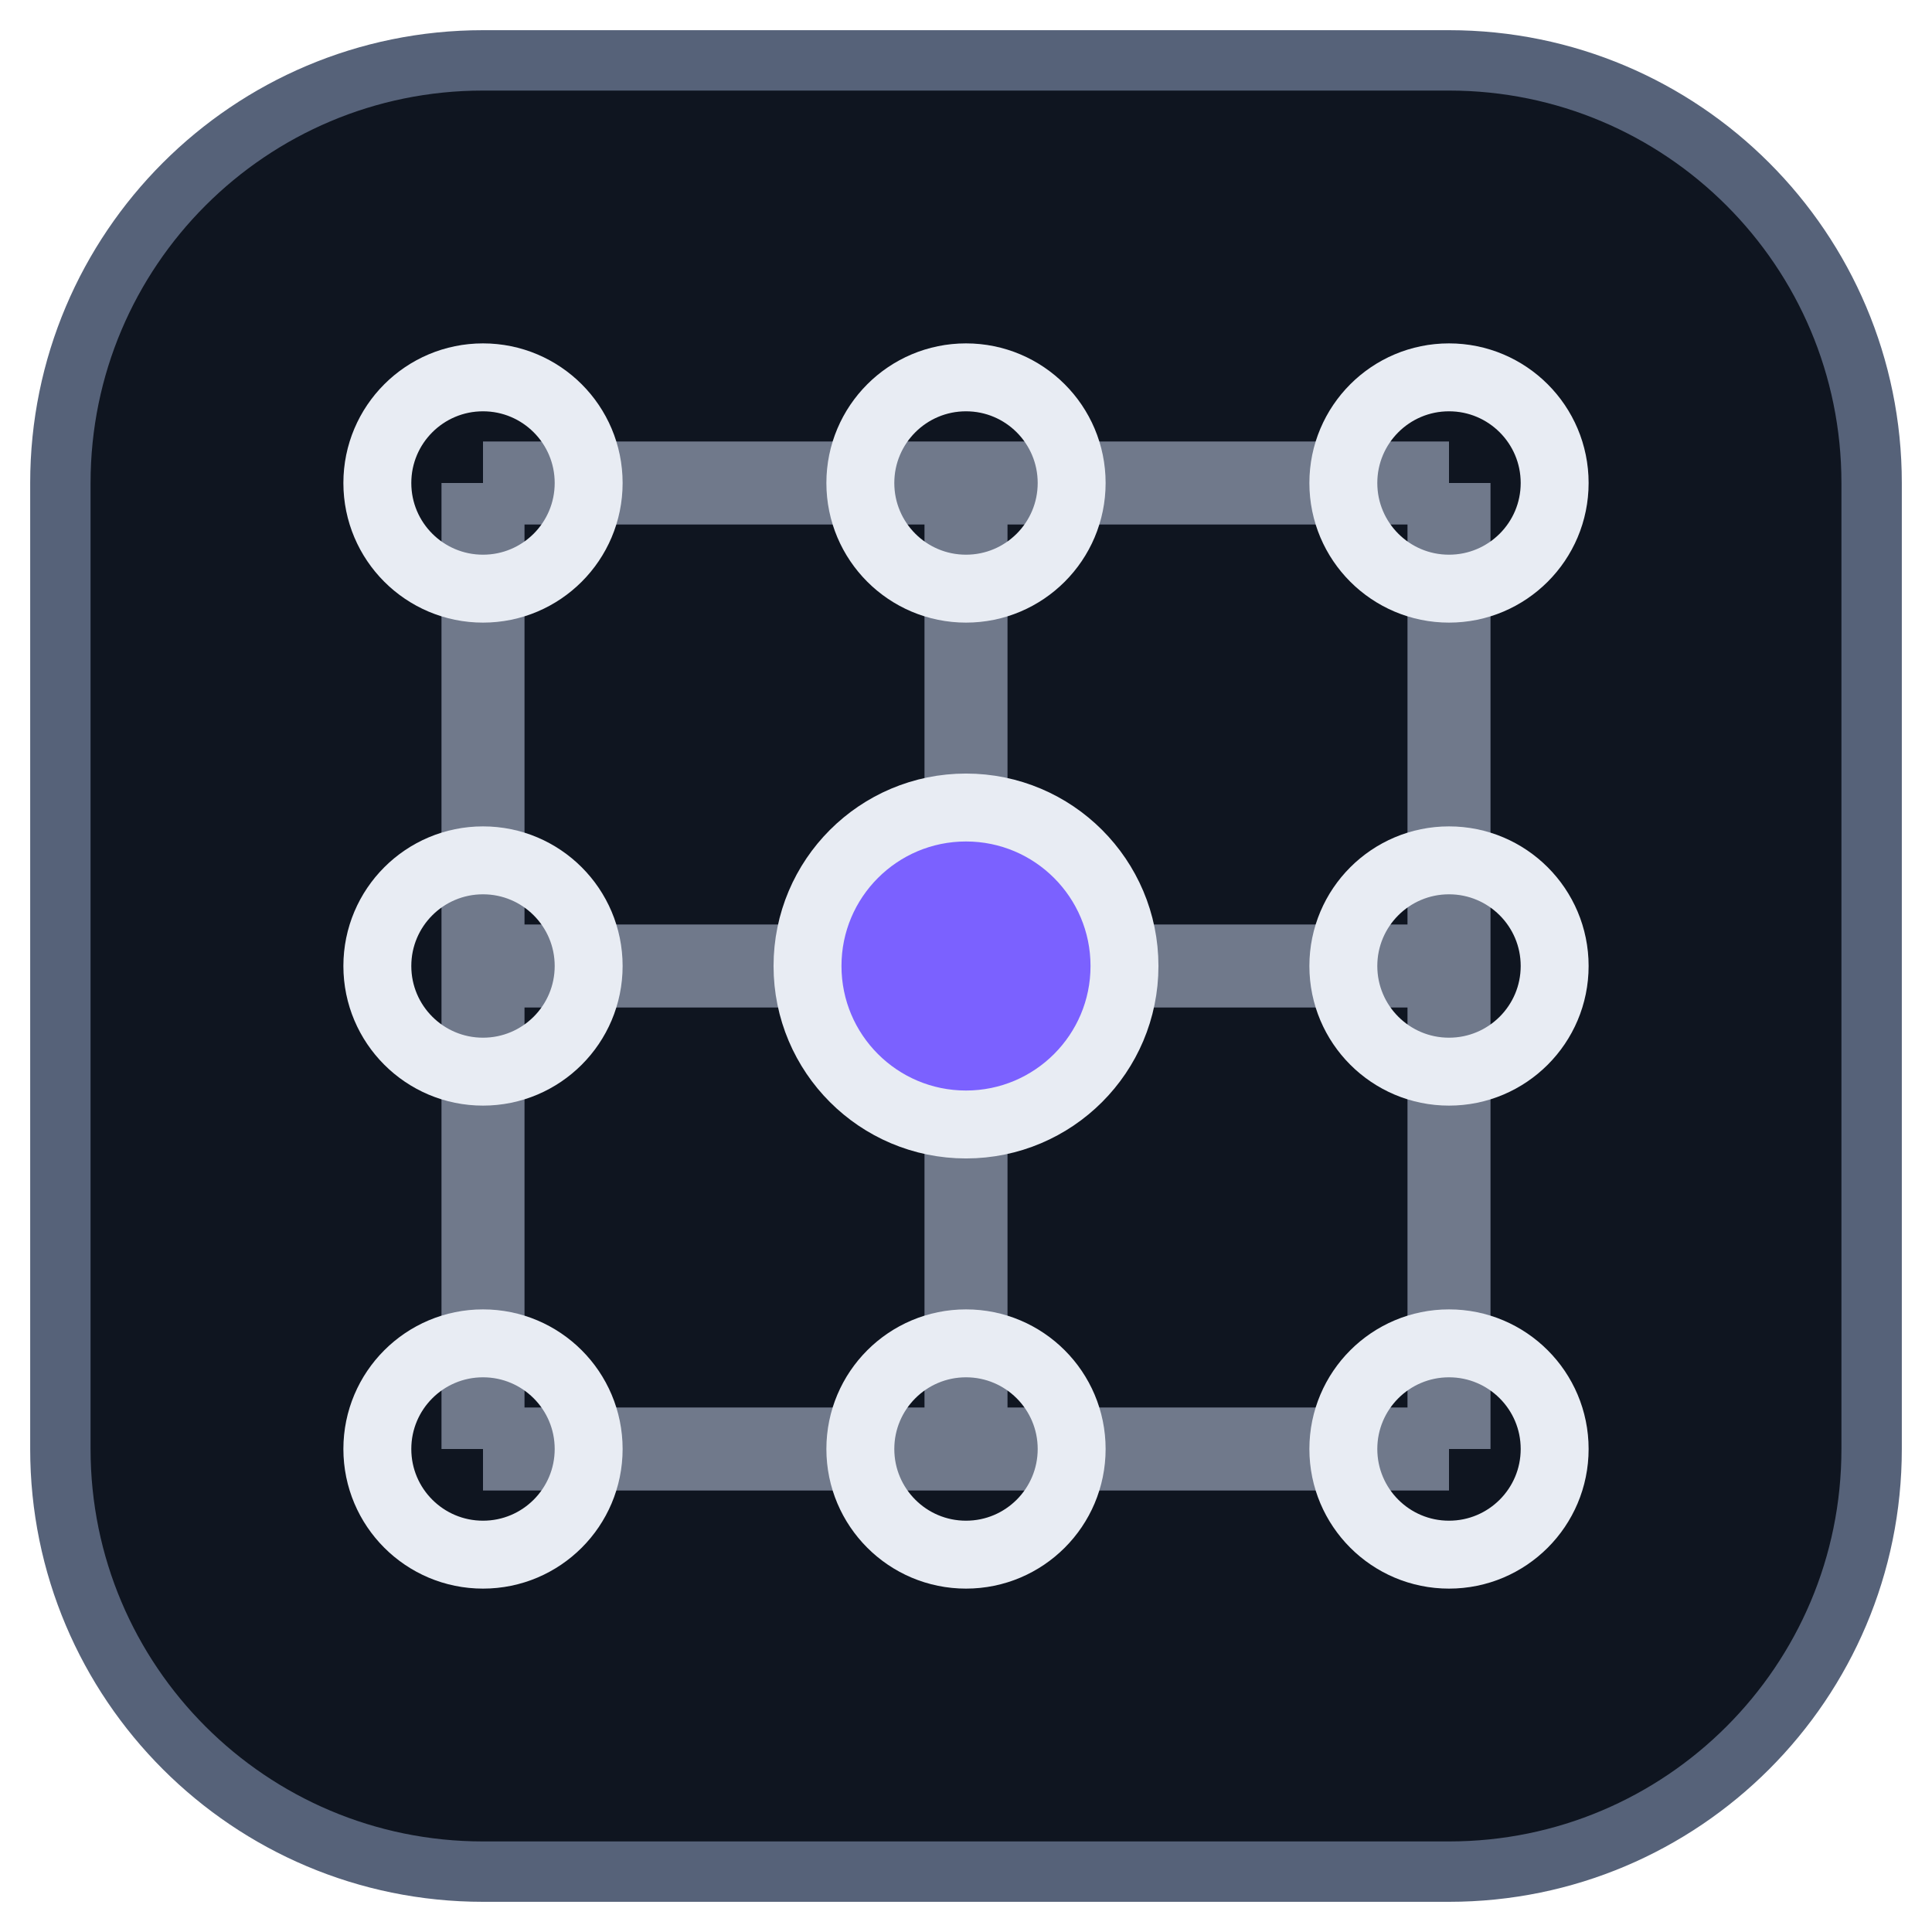
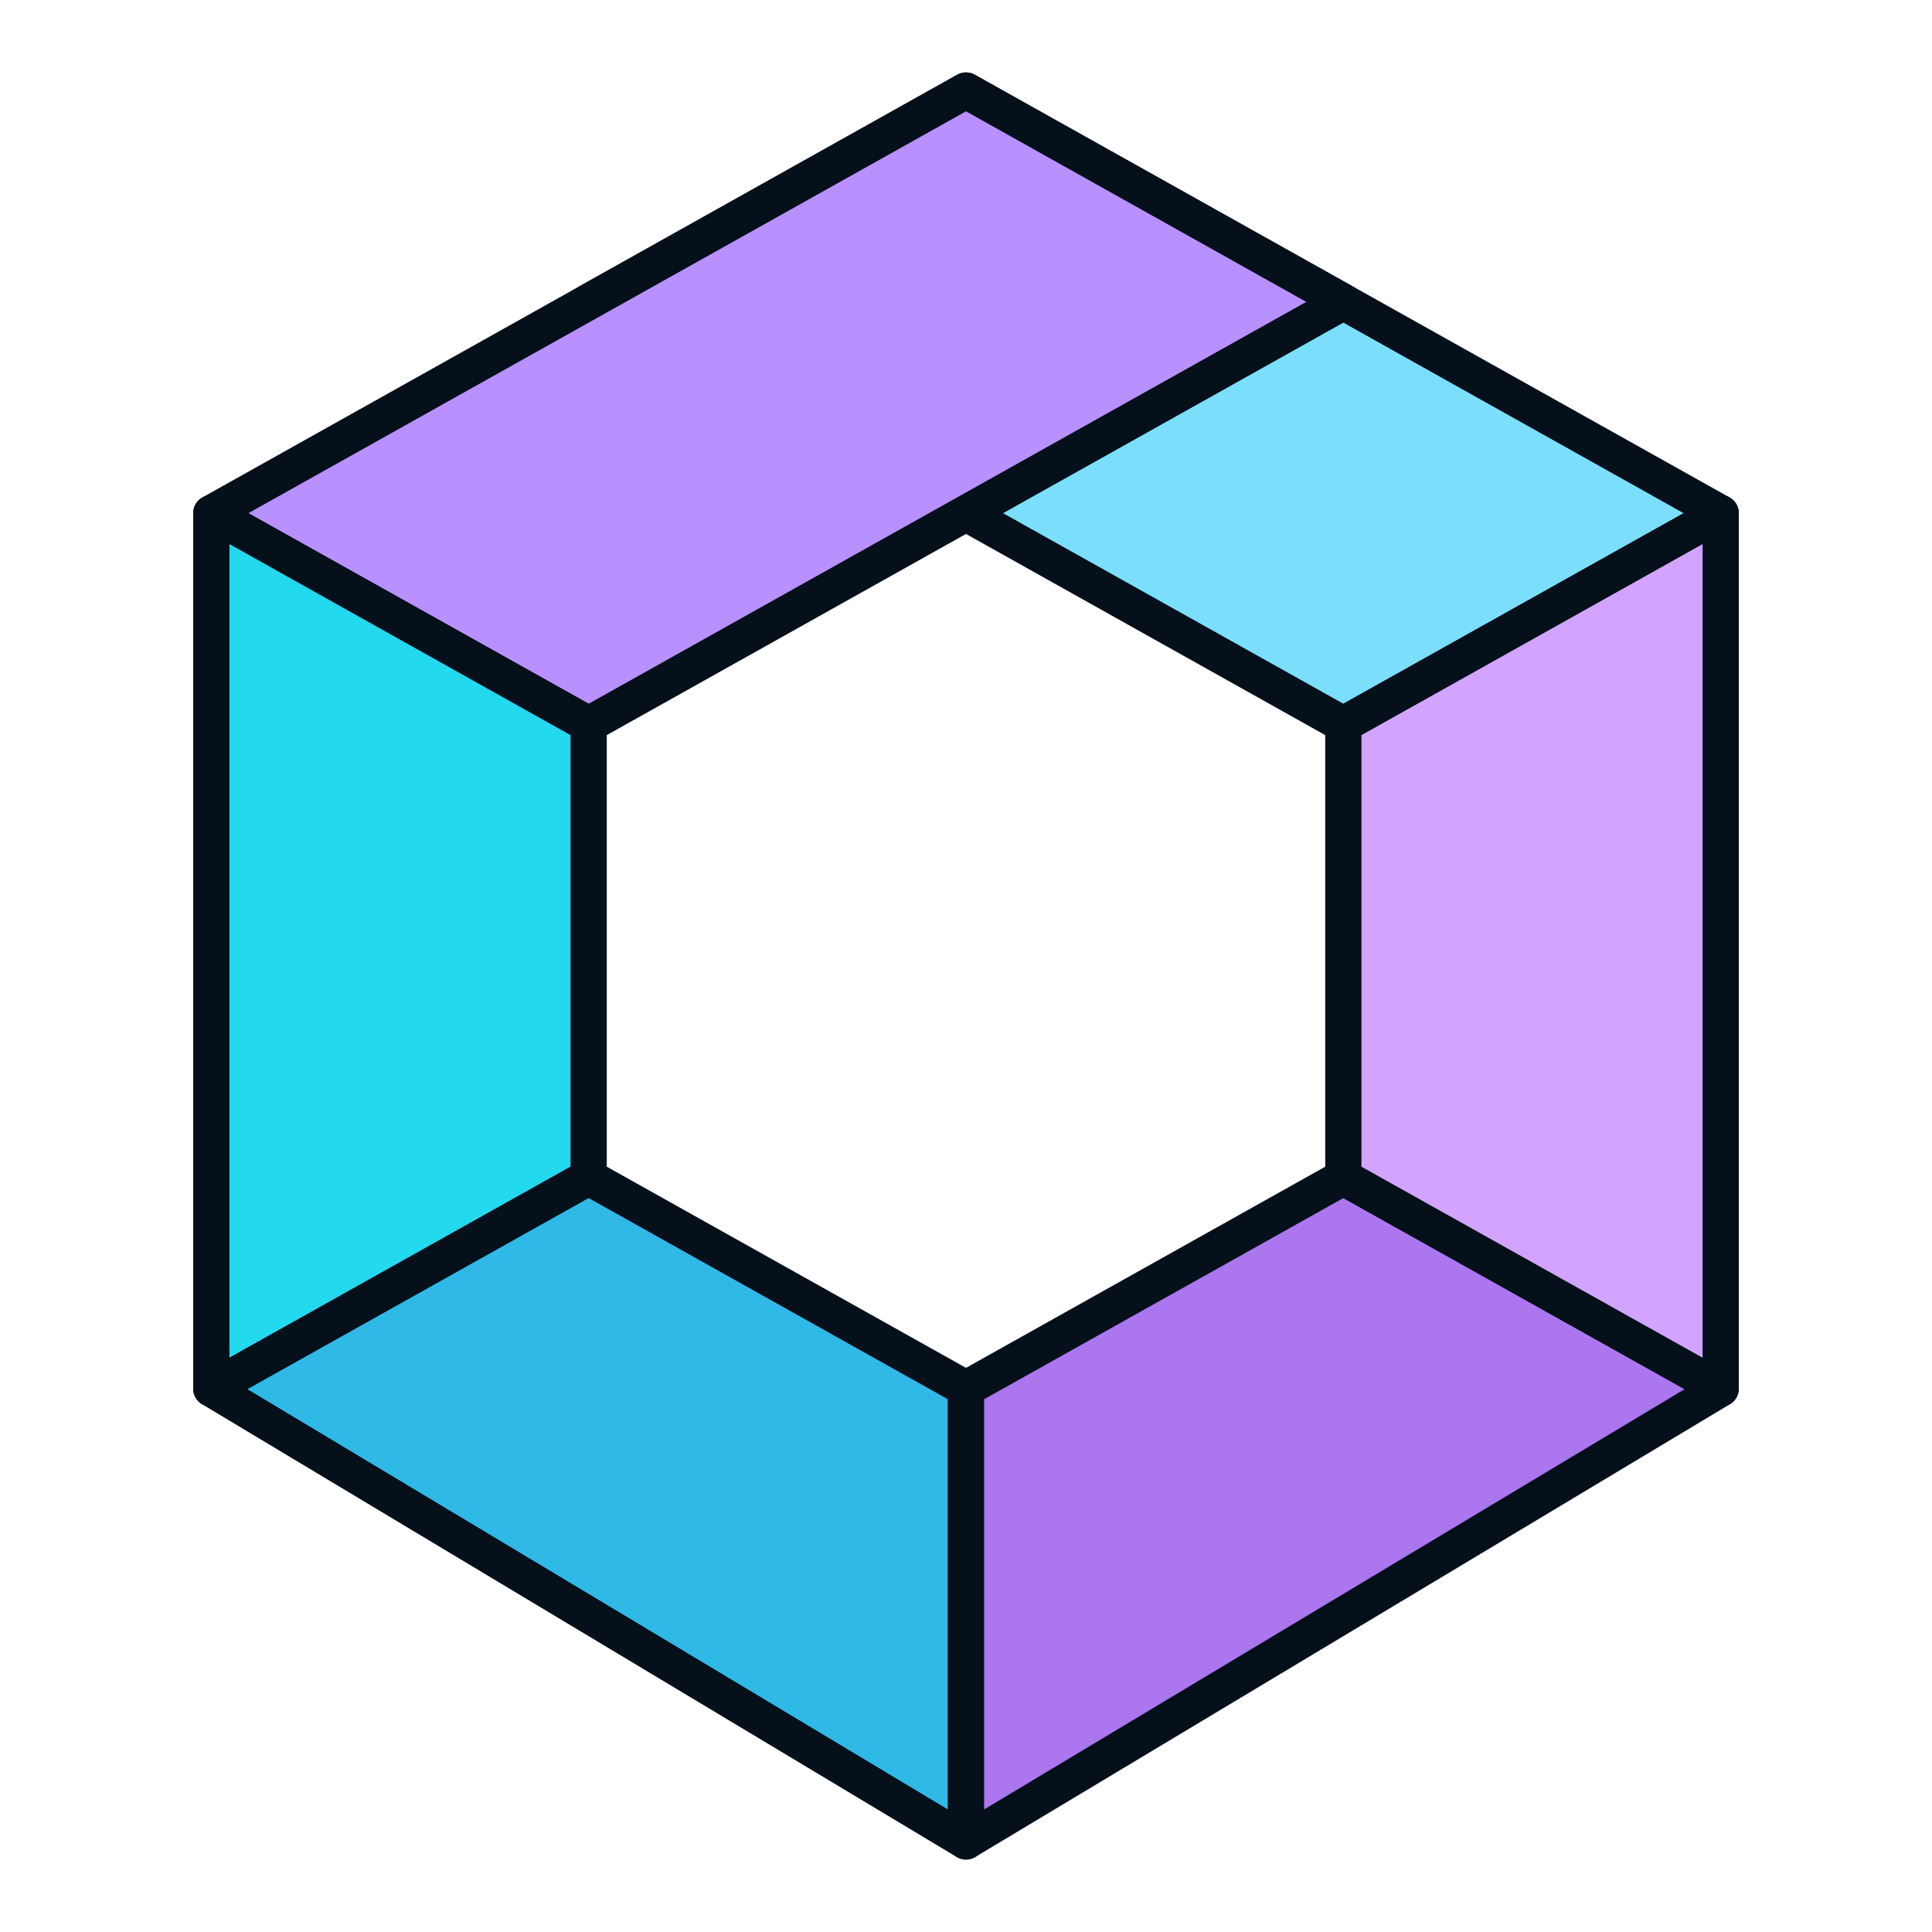
- <svg xmlns="http://www.w3.org/2000/svg" viewBox="0 0 64 64" fill="none">
-   <rect x="2" y="2" width="60" height="60" rx="14" fill="#0F1520" stroke="#566279" stroke-width="2" />
-   <g stroke="#96A0B4" stroke-opacity=".72" stroke-width="2.75">
-     <path d="M16 16H48M16 32H48M16 48H48M16 16V48M32 16V48M48 16V48" />
+ <svg xmlns="http://www.w3.org/2000/svg" viewBox="0 0 64 64">
+   <g stroke-linejoin="round" stroke="#06101b" stroke-width="1.2">
+     <path fill="#7bdffb" d="M32 3 57 17 44.5 24 19.5 10Z" />
+     <path fill="#b990ff" d="m32 3 12.5 7-25 14L7 17Z" />
+     <path fill="#23d9ee" d="m7 17 12.5 7v15L7 46Z" />
+     <path fill="#30b9e7" d="m7 46 12.5-7L32 46v15Z" />
+     <path fill="#ac76ef" d="m32 46 12.5-7L57 46 32 61Z" />
+     <path fill="#d2a4ff" d="M57 17v29l-12.5-7V24Z" />
  </g>
-   <g stroke="#E8ECF3" stroke-width="2.25">
-     <circle cx="16" cy="16" r="3.5" />
-     <circle cx="32" cy="16" r="3.5" />
-     <circle cx="48" cy="16" r="3.5" />
-     <circle cx="16" cy="32" r="3.5" />
-     <circle cx="48" cy="32" r="3.5" />
-     <circle cx="16" cy="48" r="3.5" />
-     <circle cx="32" cy="48" r="3.5" />
-     <circle cx="48" cy="48" r="3.5" />
-   </g>
-   <circle cx="32" cy="32" r="5.25" fill="#7B61FF" stroke="#E8ECF3" stroke-width="2.25" />
</svg>
